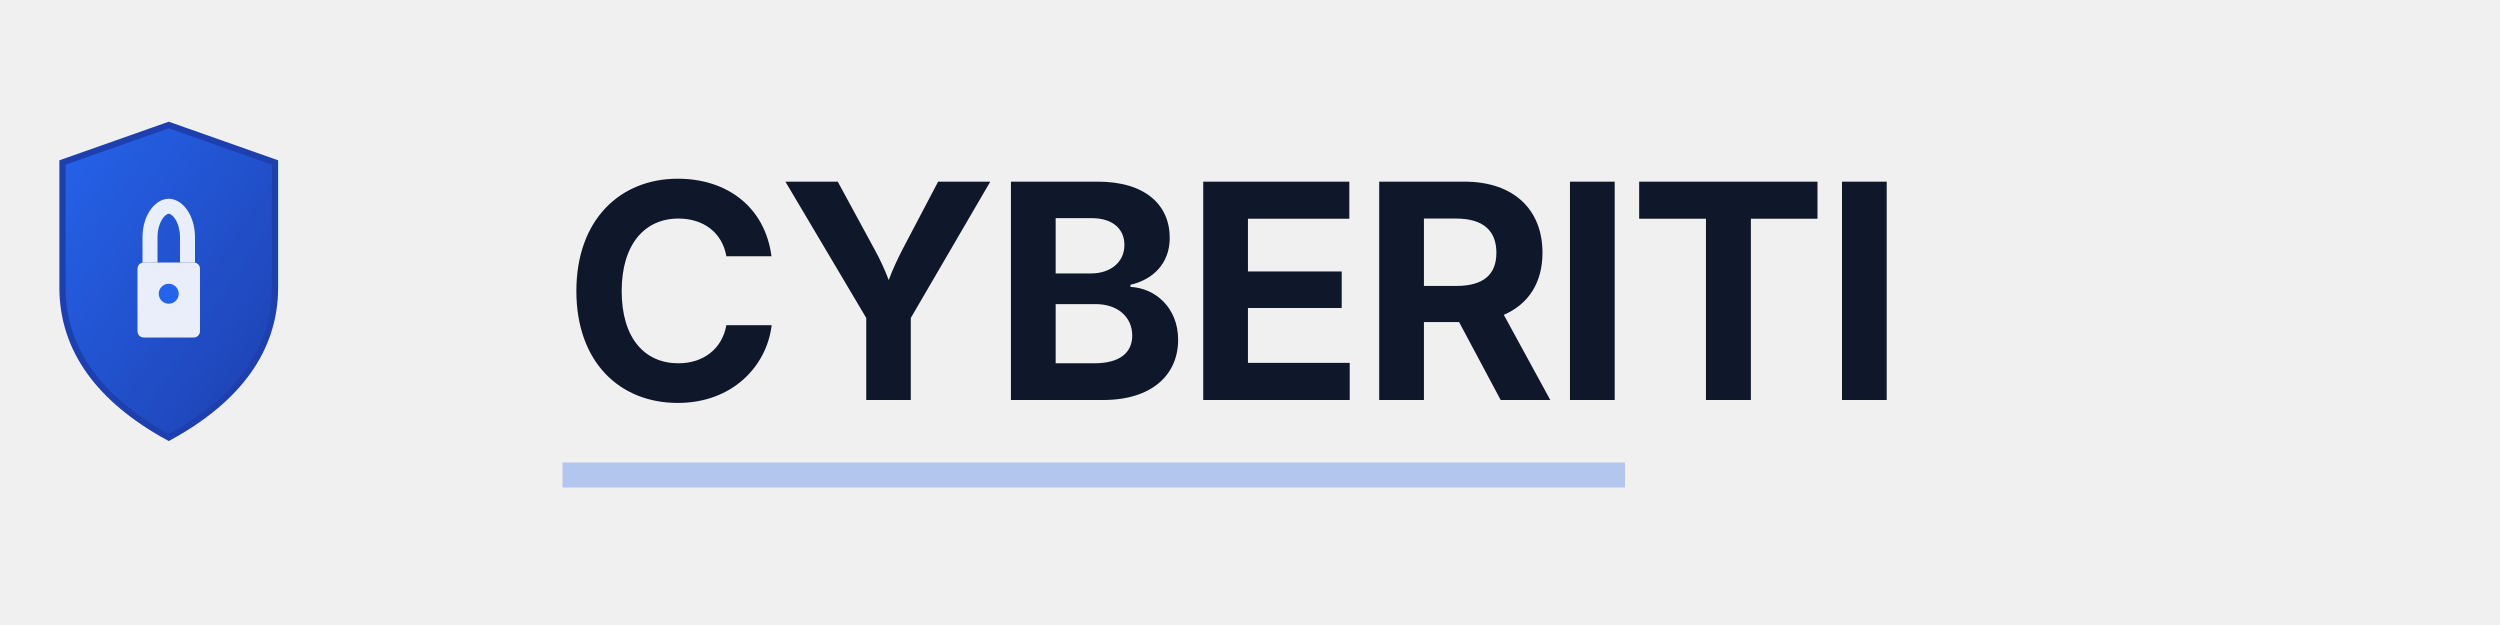
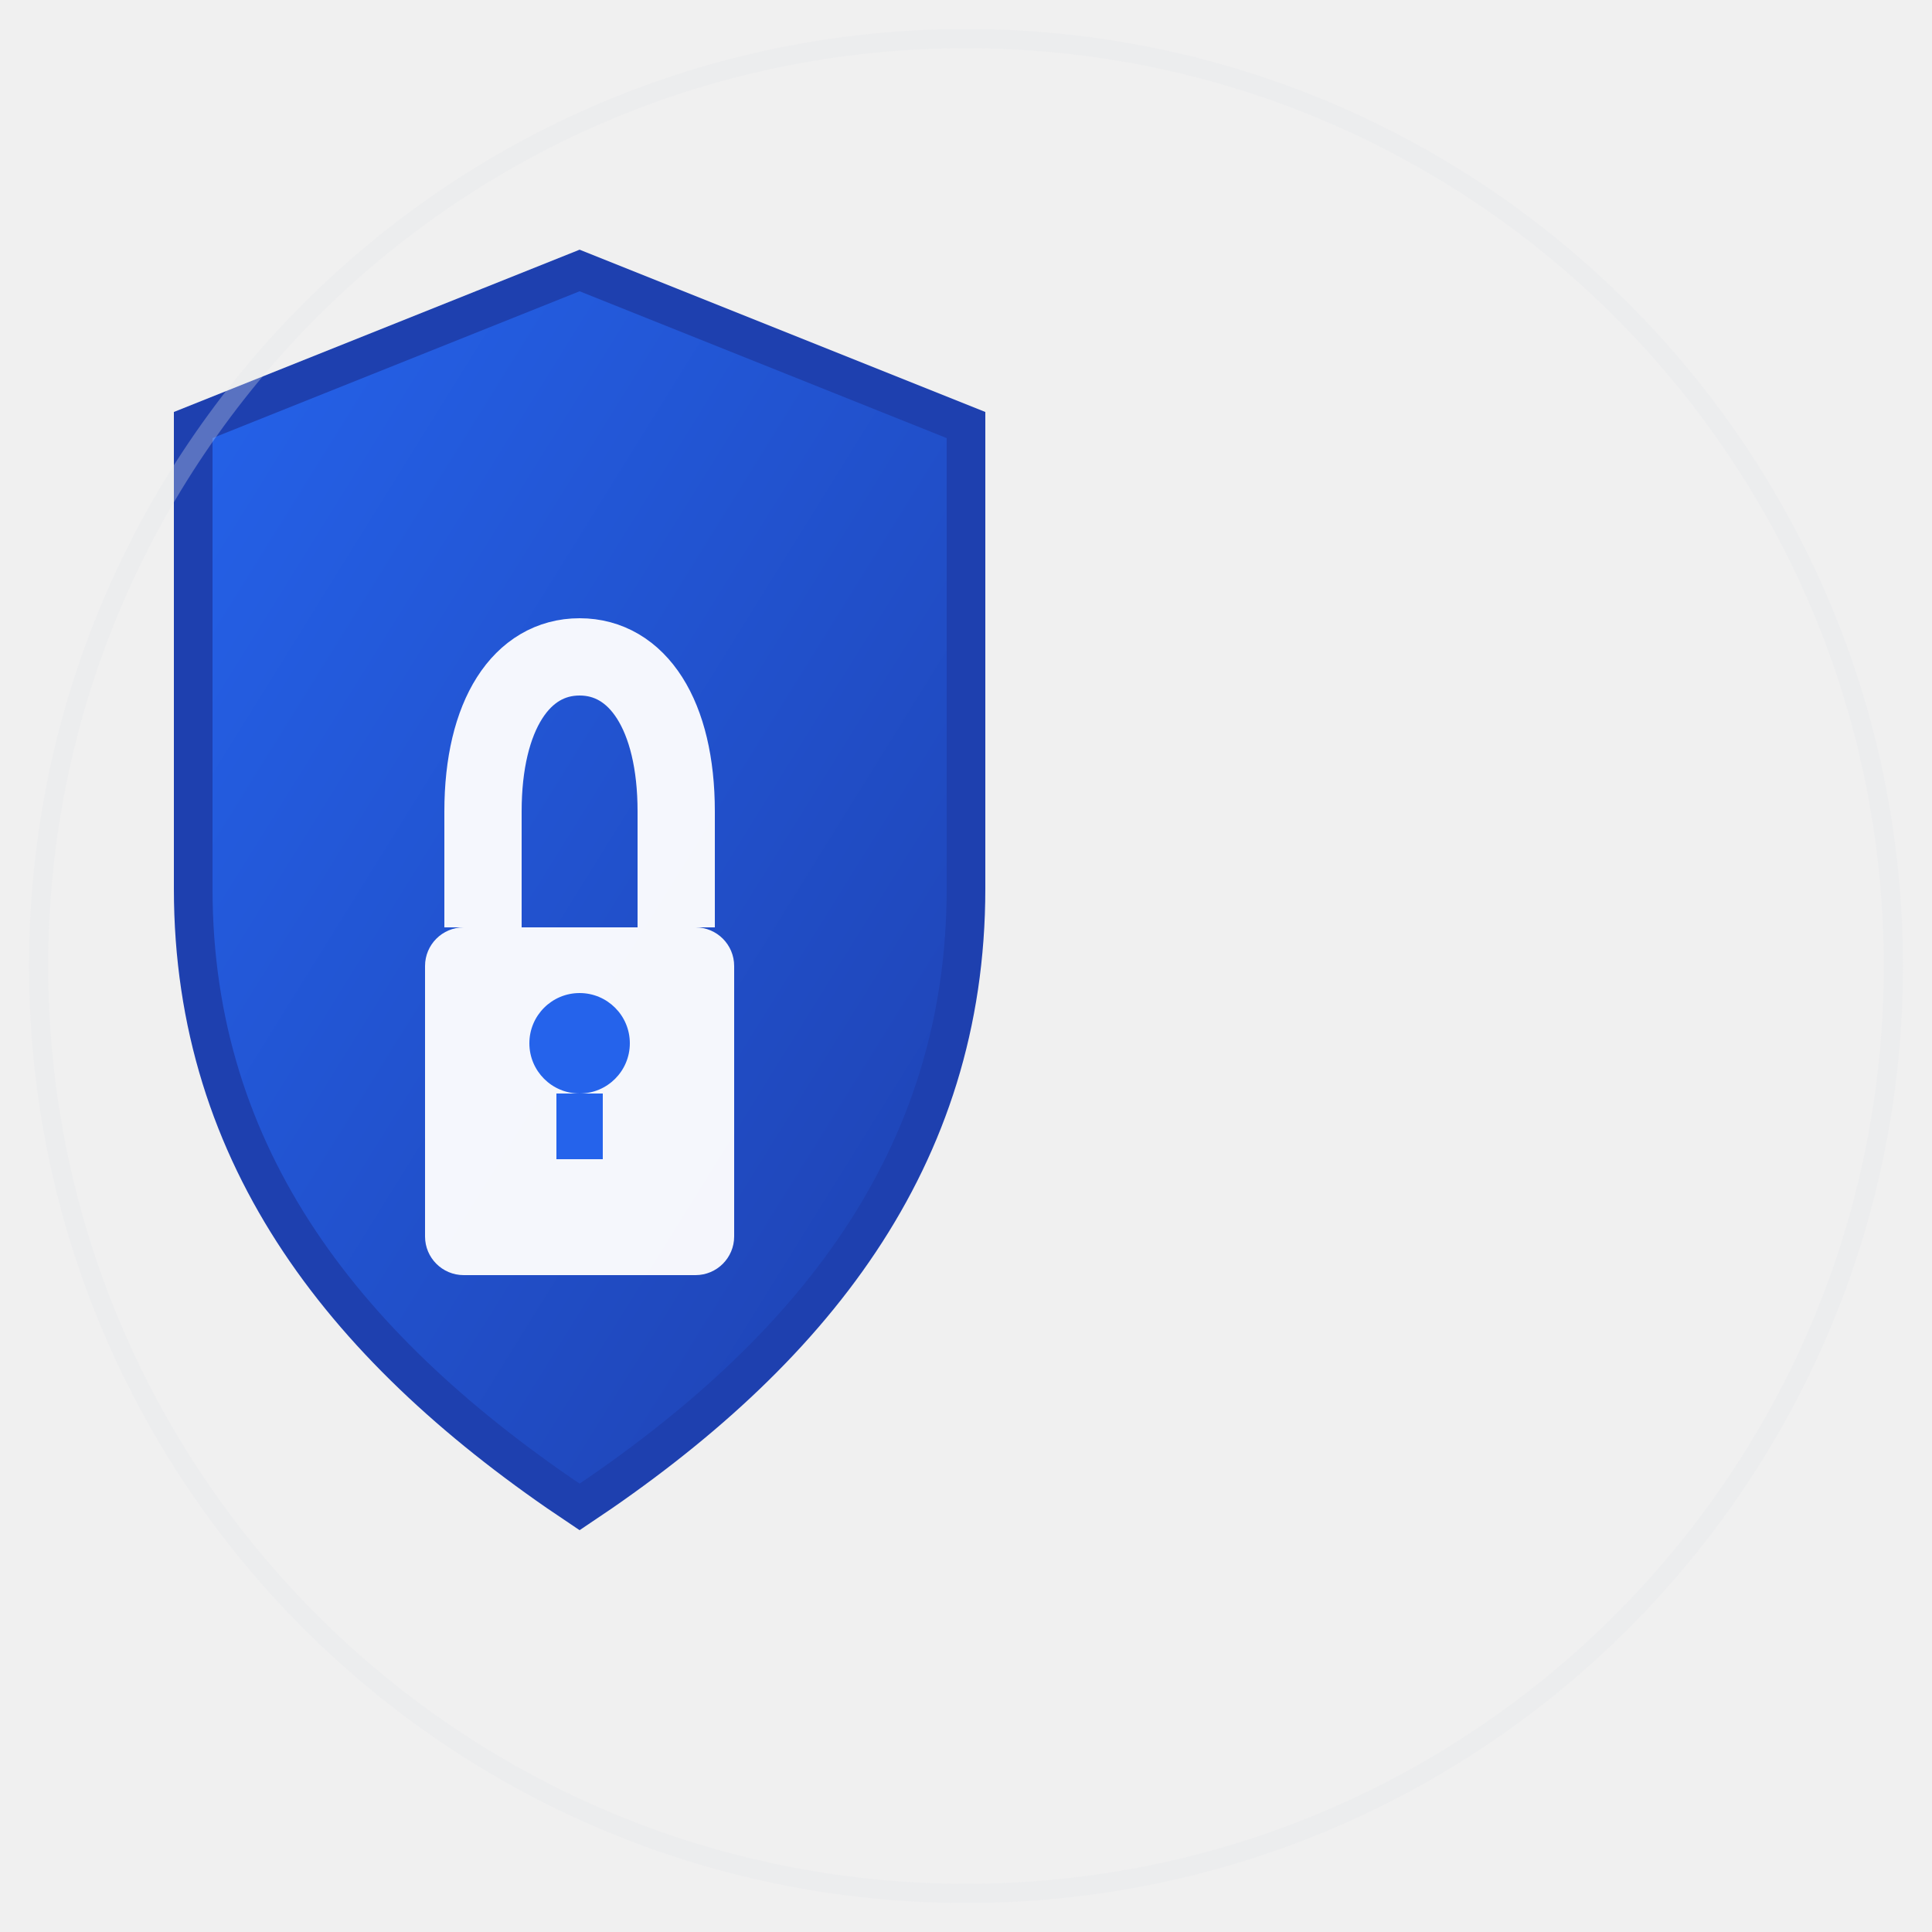
- <svg xmlns="http://www.w3.org/2000/svg" viewBox="0 0 200 50" width="200" height="50">
+ <svg xmlns="http://www.w3.org/2000/svg" viewBox="0 0 50 50" width="50" height="50">
  <defs>
    <linearGradient id="shieldGradient" x1="0%" y1="0%" x2="100%" y2="100%">
      <stop offset="0%" style="stop-color:#2563eb;stop-opacity:1" />
      <stop offset="100%" style="stop-color:#1e40af;stop-opacity:1" />
    </linearGradient>
  </defs>
-   <g transform="translate(5, 8)">
-     <path d="M 17 5 L 17 15 C 17 20 14 24 8.5 27 C 3 24 0 20 0 15 L 0 5 L 8.5 2 Z" fill="url(#shieldGradient)" stroke="#1e40af" stroke-width="0.5" />
-     <rect x="6" y="13" width="5" height="6" rx="0.5" fill="#ffffff" opacity="0.9" />
-     <path d="M 7 13 L 7 11 C 7 9.5 7.8 8.5 8.5 8.5 C 9.2 8.5 10 9.5 10 11 L 10 13" fill="none" stroke="#ffffff" stroke-width="1.2" opacity="0.9" />
-     <circle cx="8.5" cy="15.5" r="0.8" fill="#2563eb" />
+   <g transform="translate(10, 8)">
+     <path d="M 15 3 L 15 15 C 15 22 11 27 5 31 C -1 27 -5 22 -5 15 L -5 3 L 5 -1 Z" fill="url(#shieldGradient)" stroke="#1e40af" stroke-width="1" />
+     <rect x="1" y="16" width="8" height="9" rx="1" fill="#ffffff" opacity="0.95" />
+     <path d="M 2.5 16 L 2.5 13 C 2.5 10.5 3.5 9 5 9 C 6.5 9 7.5 10.5 7.5 13 L 7.5 16" fill="none" stroke="#ffffff" stroke-width="2" opacity="0.95" />
+     <circle cx="5" cy="19" r="1.3" fill="#2563eb" />
+     <line x1="5" y1="20.3" x2="5" y2="22" stroke="#2563eb" stroke-width="1.2" />
  </g>
-   <text x="45" y="32" font-family="'Inter', 'Segoe UI', Arial, sans-serif" font-size="24" font-weight="700" fill="#0f172a" letter-spacing="-0.5">
-     CYBERITI
-   </text>
-   <line x1="45" y1="38" x2="130" y2="38" stroke="#2563eb" stroke-width="2" opacity="0.3" />
+   <circle cx="25" cy="25" r="24" fill="none" stroke="#e5e7eb" stroke-width="0.5" opacity="0.3" />
</svg>
